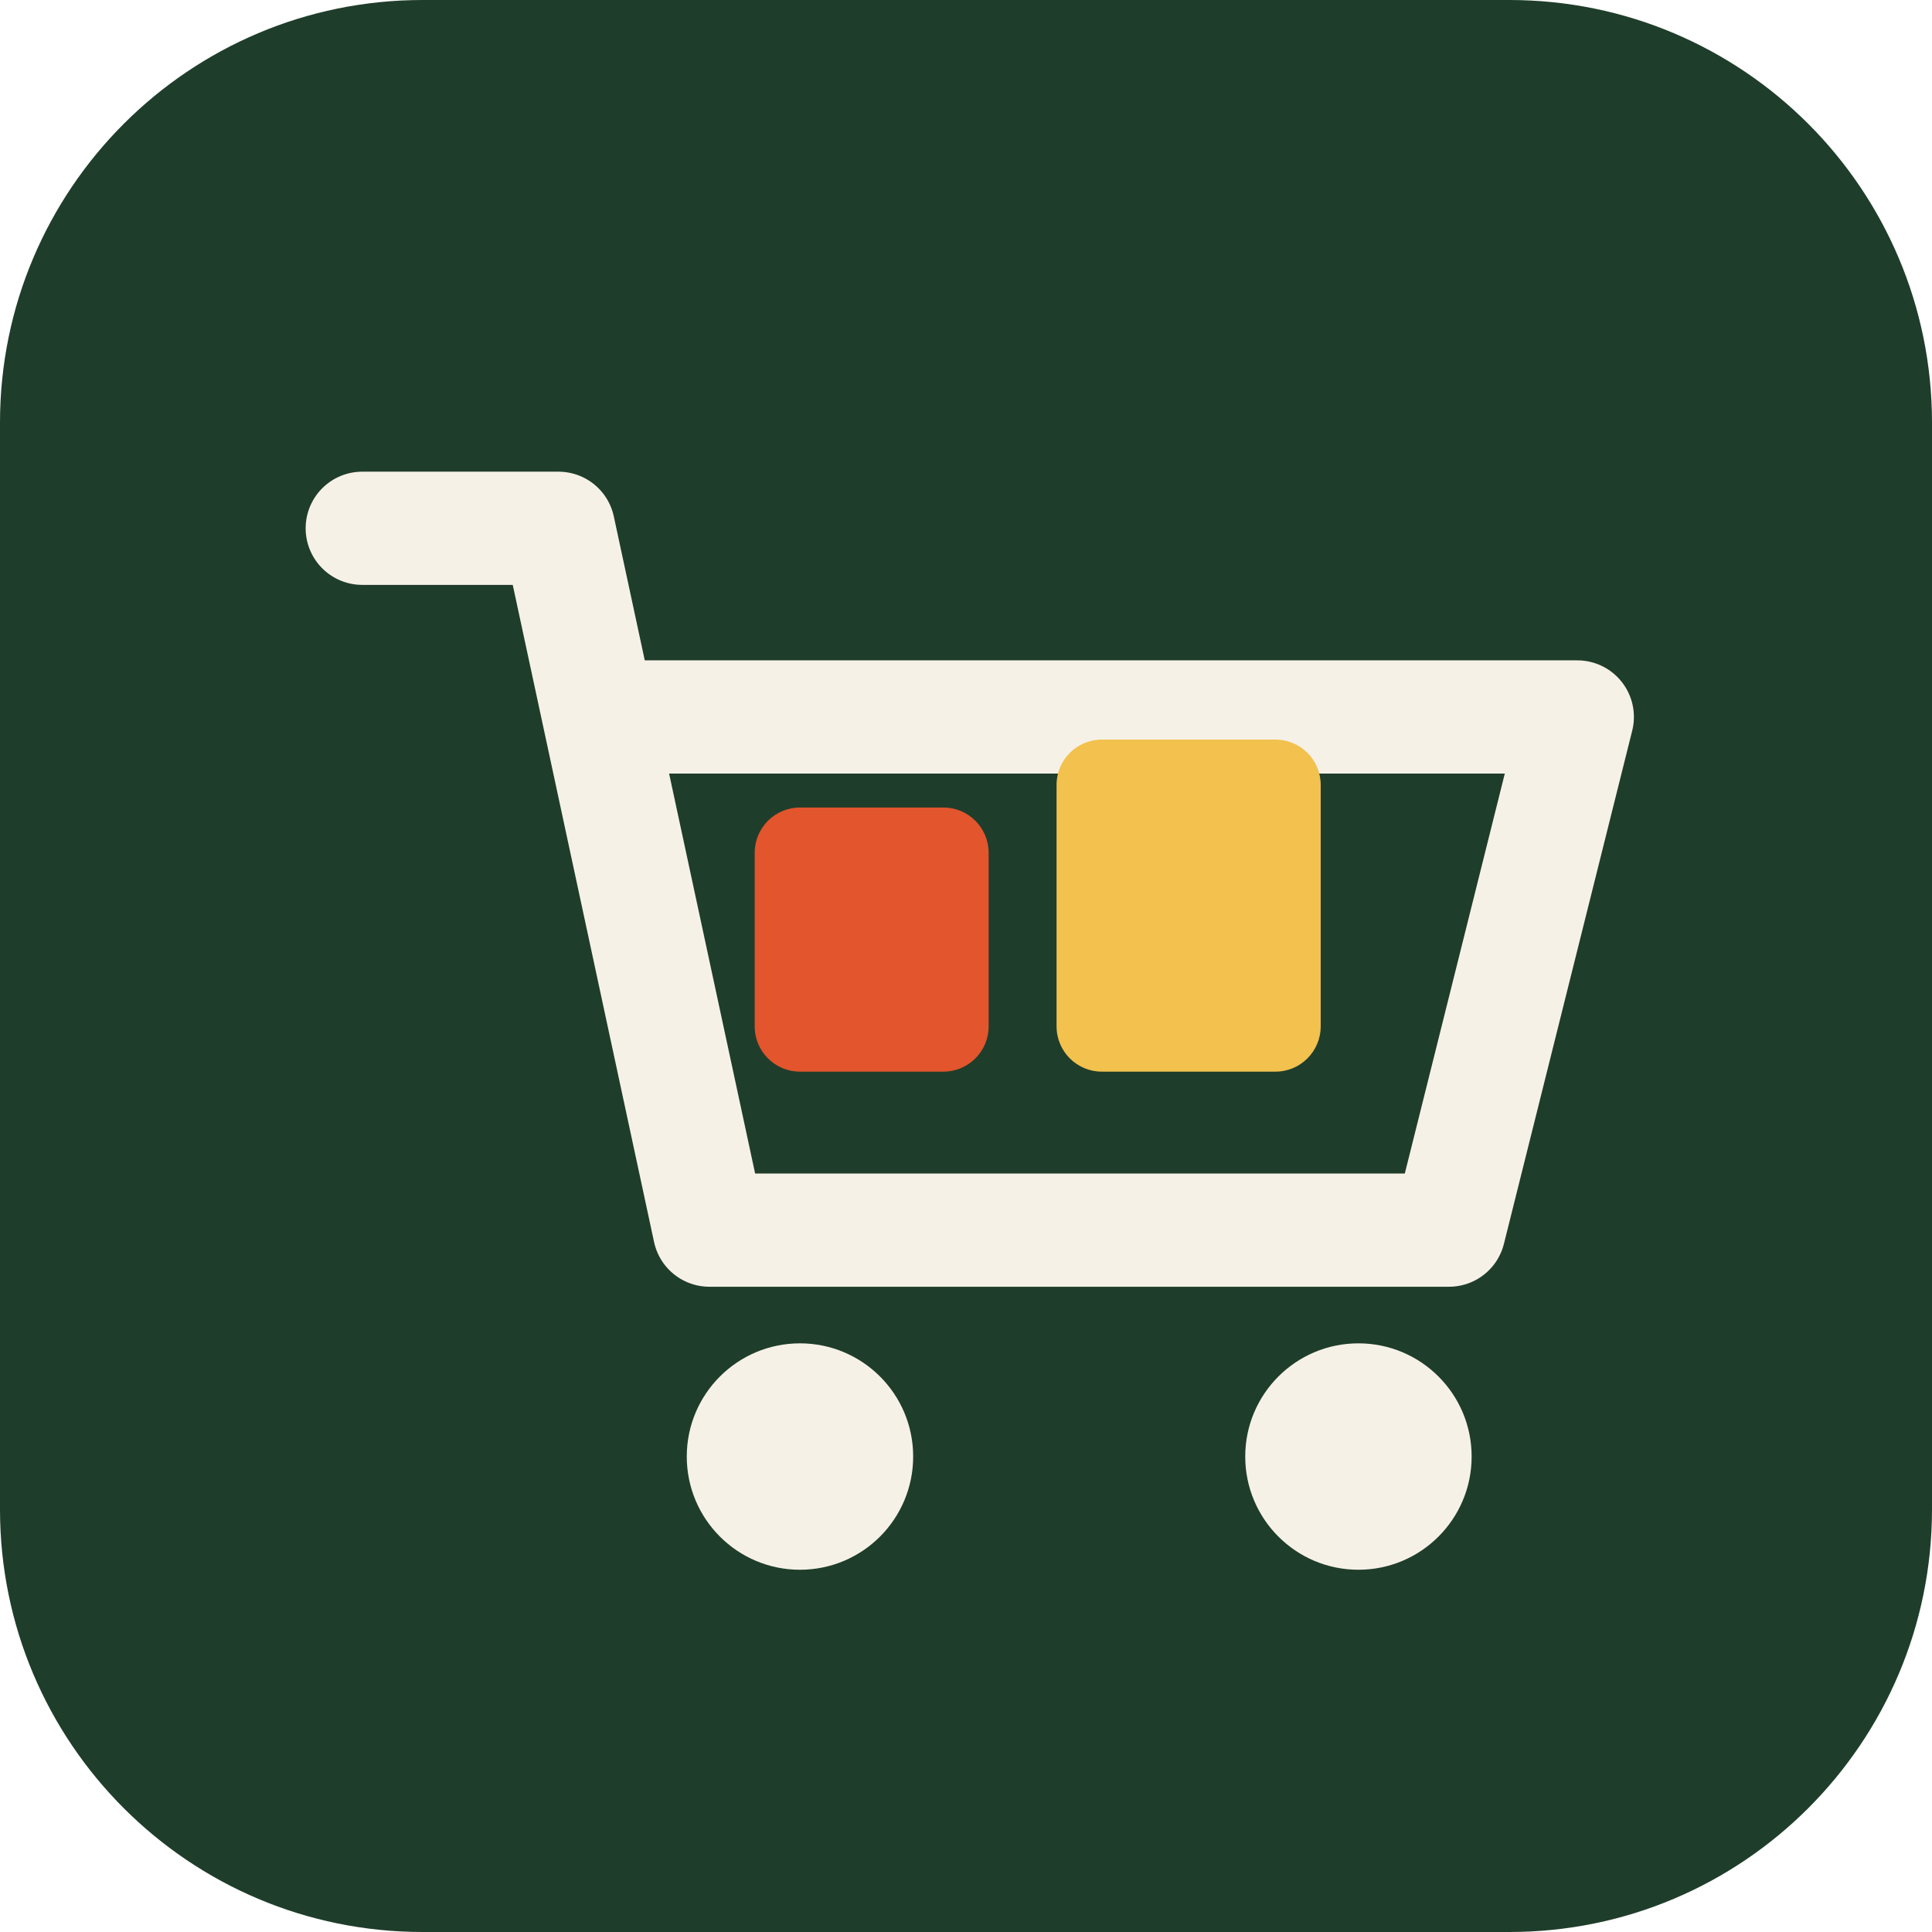
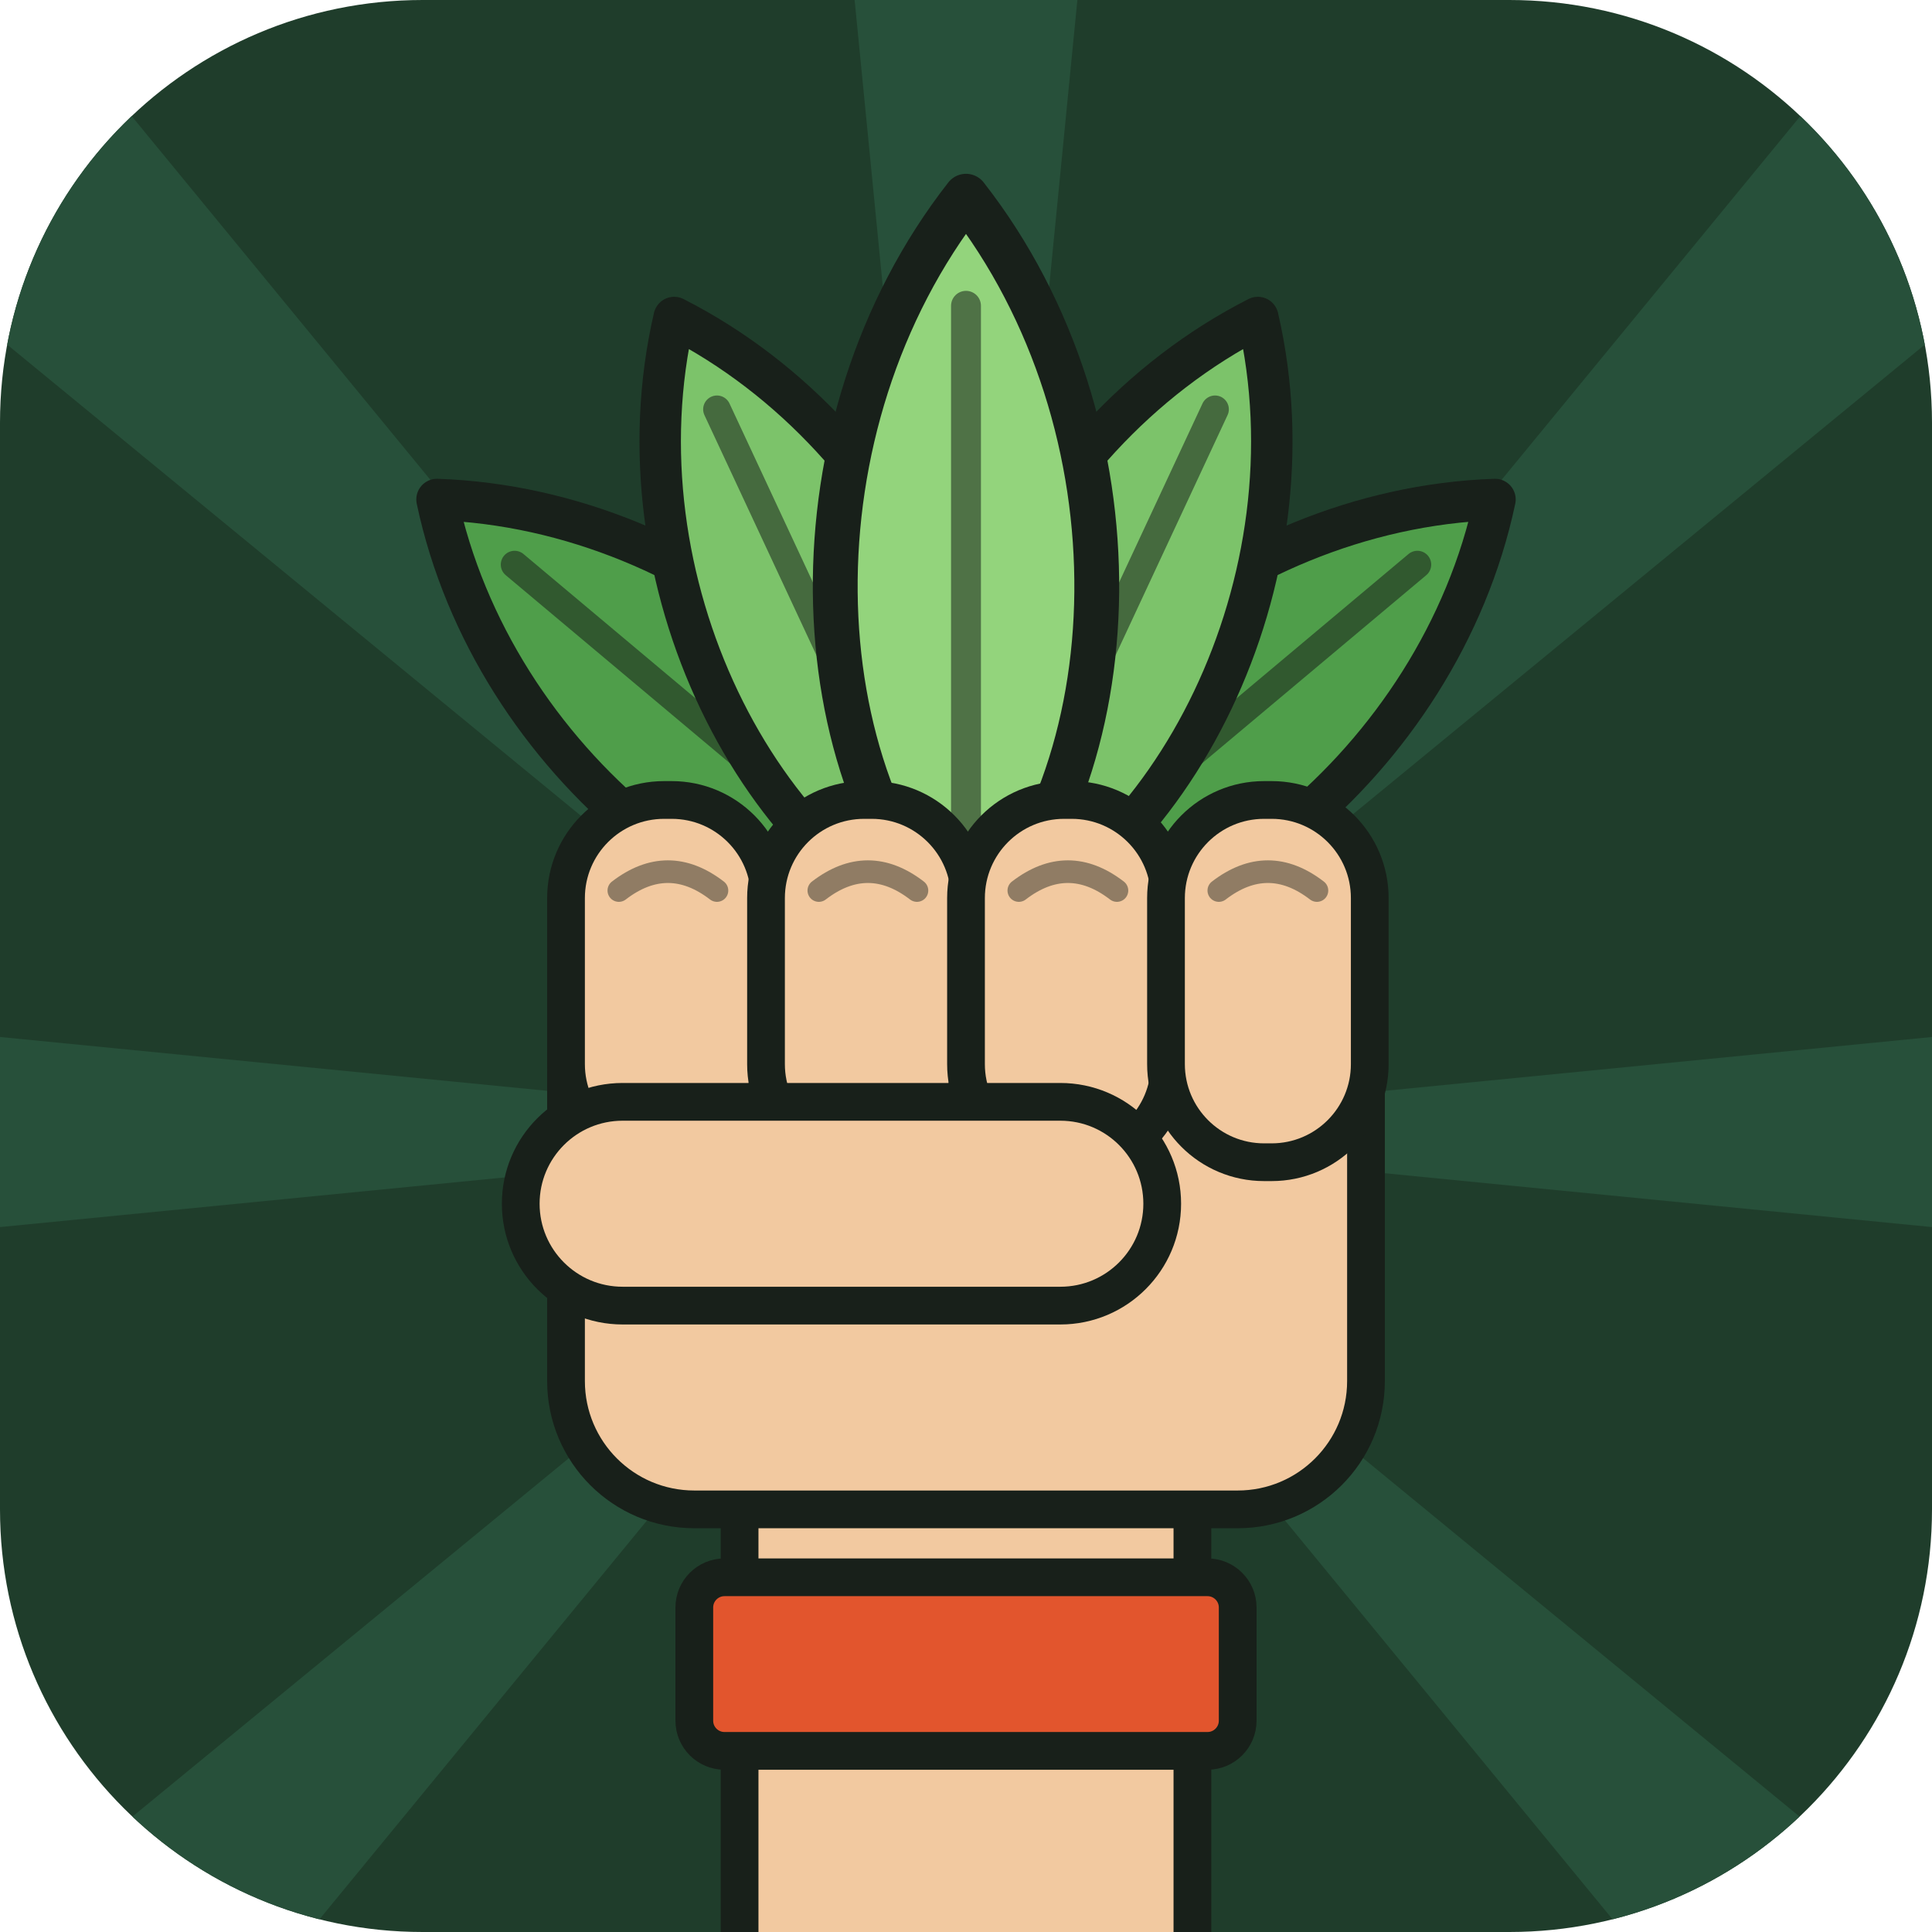
<svg xmlns="http://www.w3.org/2000/svg" viewBox="0 0 512 512">
-   <rect width="512" height="512" rx="112" fill="#1f3d2b" />
-   <g fill="none" stroke="#f6f1e7" stroke-width="30" stroke-linecap="round" stroke-linejoin="round">
-     <path d="M96 140h52l40 186h196l34-136H170" />
+   <defs>
+     <clipPath id="r">
+       <rect width="512" height="512" rx="112" />
+     </clipPath>
+   </defs>
+   <g clip-path="url(#r)">
+     <rect width="512" height="512" fill="#1f3d2b" />
+     <polygon points="256,300 754,251 754,349" fill="#27503a" />
+     <polygon points="256,300 642,617 573,686" fill="#27503a" />
+     <polygon points="256,300 305,798 207,798" fill="#27503a" />
+     <polygon points="256,300 -61,686 -130,617" fill="#27503a" />
+     <polygon points="256,300 -242,349 -242,251" fill="#27503a" />
+     <polygon points="256,300 -130,-17 -61,-86" fill="#27503a" />
+     <polygon points="256,300 207,-198 305,-198" fill="#27503a" />
+     <polygon points="256,300 573,-86 642,-17" fill="#27503a" />
+     <g transform="translate(256 250) rotate(-50) scale(1.22)">
+       <path d="M0 0 C 34 -34 36 -104 0 -150 C -36 -104 -34 -34 0 0 Z" fill="#4f9e4a" stroke="#18201a" stroke-width="9" stroke-linejoin="round" />
+       <path d="M0 -6 L0 -128" stroke="#18201a" stroke-width="6" stroke-linecap="round" opacity=".55" />
+     </g>
+     <g transform="translate(256 250) rotate(50) scale(1.22)">
+       <path d="M0 0 C 34 -34 36 -104 0 -150 C -36 -104 -34 -34 0 0 Z" fill="#4f9e4a" stroke="#18201a" stroke-width="9" stroke-linejoin="round" />
+       <path d="M0 -6 L0 -128" stroke="#18201a" stroke-width="6" stroke-linecap="round" opacity=".55" />
+     </g>
+     <g transform="translate(256 250) rotate(-25) scale(1.22)">
+       <path d="M0 0 C 34 -34 36 -104 0 -150 C -36 -104 -34 -34 0 0 Z" fill="#7cc36a" stroke="#18201a" stroke-width="9" stroke-linejoin="round" />
+       <path d="M0 -6 L0 -128" stroke="#18201a" stroke-width="6" stroke-linecap="round" opacity=".55" />
+     </g>
+     <g transform="translate(256 250) rotate(25) scale(1.22)">
+       <path d="M0 0 C 34 -34 36 -104 0 -150 C -36 -104 -34 -34 0 0 Z" fill="#7cc36a" stroke="#18201a" stroke-width="9" stroke-linejoin="round" />
+       <path d="M0 -6 L0 -128" stroke="#18201a" stroke-width="6" stroke-linecap="round" opacity=".55" />
+     </g>
+     <g transform="translate(256 250) rotate(0) scale(1.32)">
+       <path d="M0 0 C 34 -34 36 -104 0 -150 C -36 -104 -34 -34 0 0 Z" fill="#93d47c" stroke="#18201a" stroke-width="9" stroke-linejoin="round" />
+       <path d="M0 -6 L0 -128" stroke="#18201a" stroke-width="6" stroke-linecap="round" opacity=".55" />
+     </g>
+     <rect x="196" y="380" width="120" height="160" fill="#f2c9a0" stroke="#18201a" stroke-width="10" />
+     <rect x="184" y="418" width="144" height="46" rx="8" fill="#e2552d" stroke="#18201a" stroke-width="10" />
+     <rect x="150" y="250" width="212" height="150" rx="34" fill="#f2c9a0" stroke="#18201a" stroke-width="10" />
+     <rect x="150" y="212" width="54" height="96" rx="26" fill="#f2c9a0" stroke="#18201a" stroke-width="10" />
+     <rect x="203" y="212" width="54" height="96" rx="26" fill="#f2c9a0" stroke="#18201a" stroke-width="10" />
+     <rect x="256" y="212" width="54" height="96" rx="26" fill="#f2c9a0" stroke="#18201a" stroke-width="10" />
+     <rect x="309" y="212" width="54" height="96" rx="26" fill="#f2c9a0" stroke="#18201a" stroke-width="10" />
+     <path d="M164 236 q13 -10 26 0" fill="none" stroke="#18201a" stroke-width="6" stroke-linecap="round" opacity=".45" />
+     <path d="M217 236 q13 -10 26 0" fill="none" stroke="#18201a" stroke-width="6" stroke-linecap="round" opacity=".45" />
+     <path d="M270 236 q13 -10 26 0" fill="none" stroke="#18201a" stroke-width="6" stroke-linecap="round" opacity=".45" />
+     <path d="M323 236 q13 -10 26 0" fill="none" stroke="#18201a" stroke-width="6" stroke-linecap="round" opacity=".45" />
+     <rect x="138" y="292" width="170" height="54" rx="27" fill="#f2c9a0" stroke="#18201a" stroke-width="10" />
  </g>
-   <rect x="200" y="214" width="62" height="70" rx="12" fill="#e2552d" />
-   <rect x="280" y="196" width="70" height="88" rx="12" fill="#f2c14e" />
-   <circle cx="212" cy="386" r="30" fill="#f6f1e7" />
-   <circle cx="360" cy="386" r="30" fill="#f6f1e7" />
</svg>
